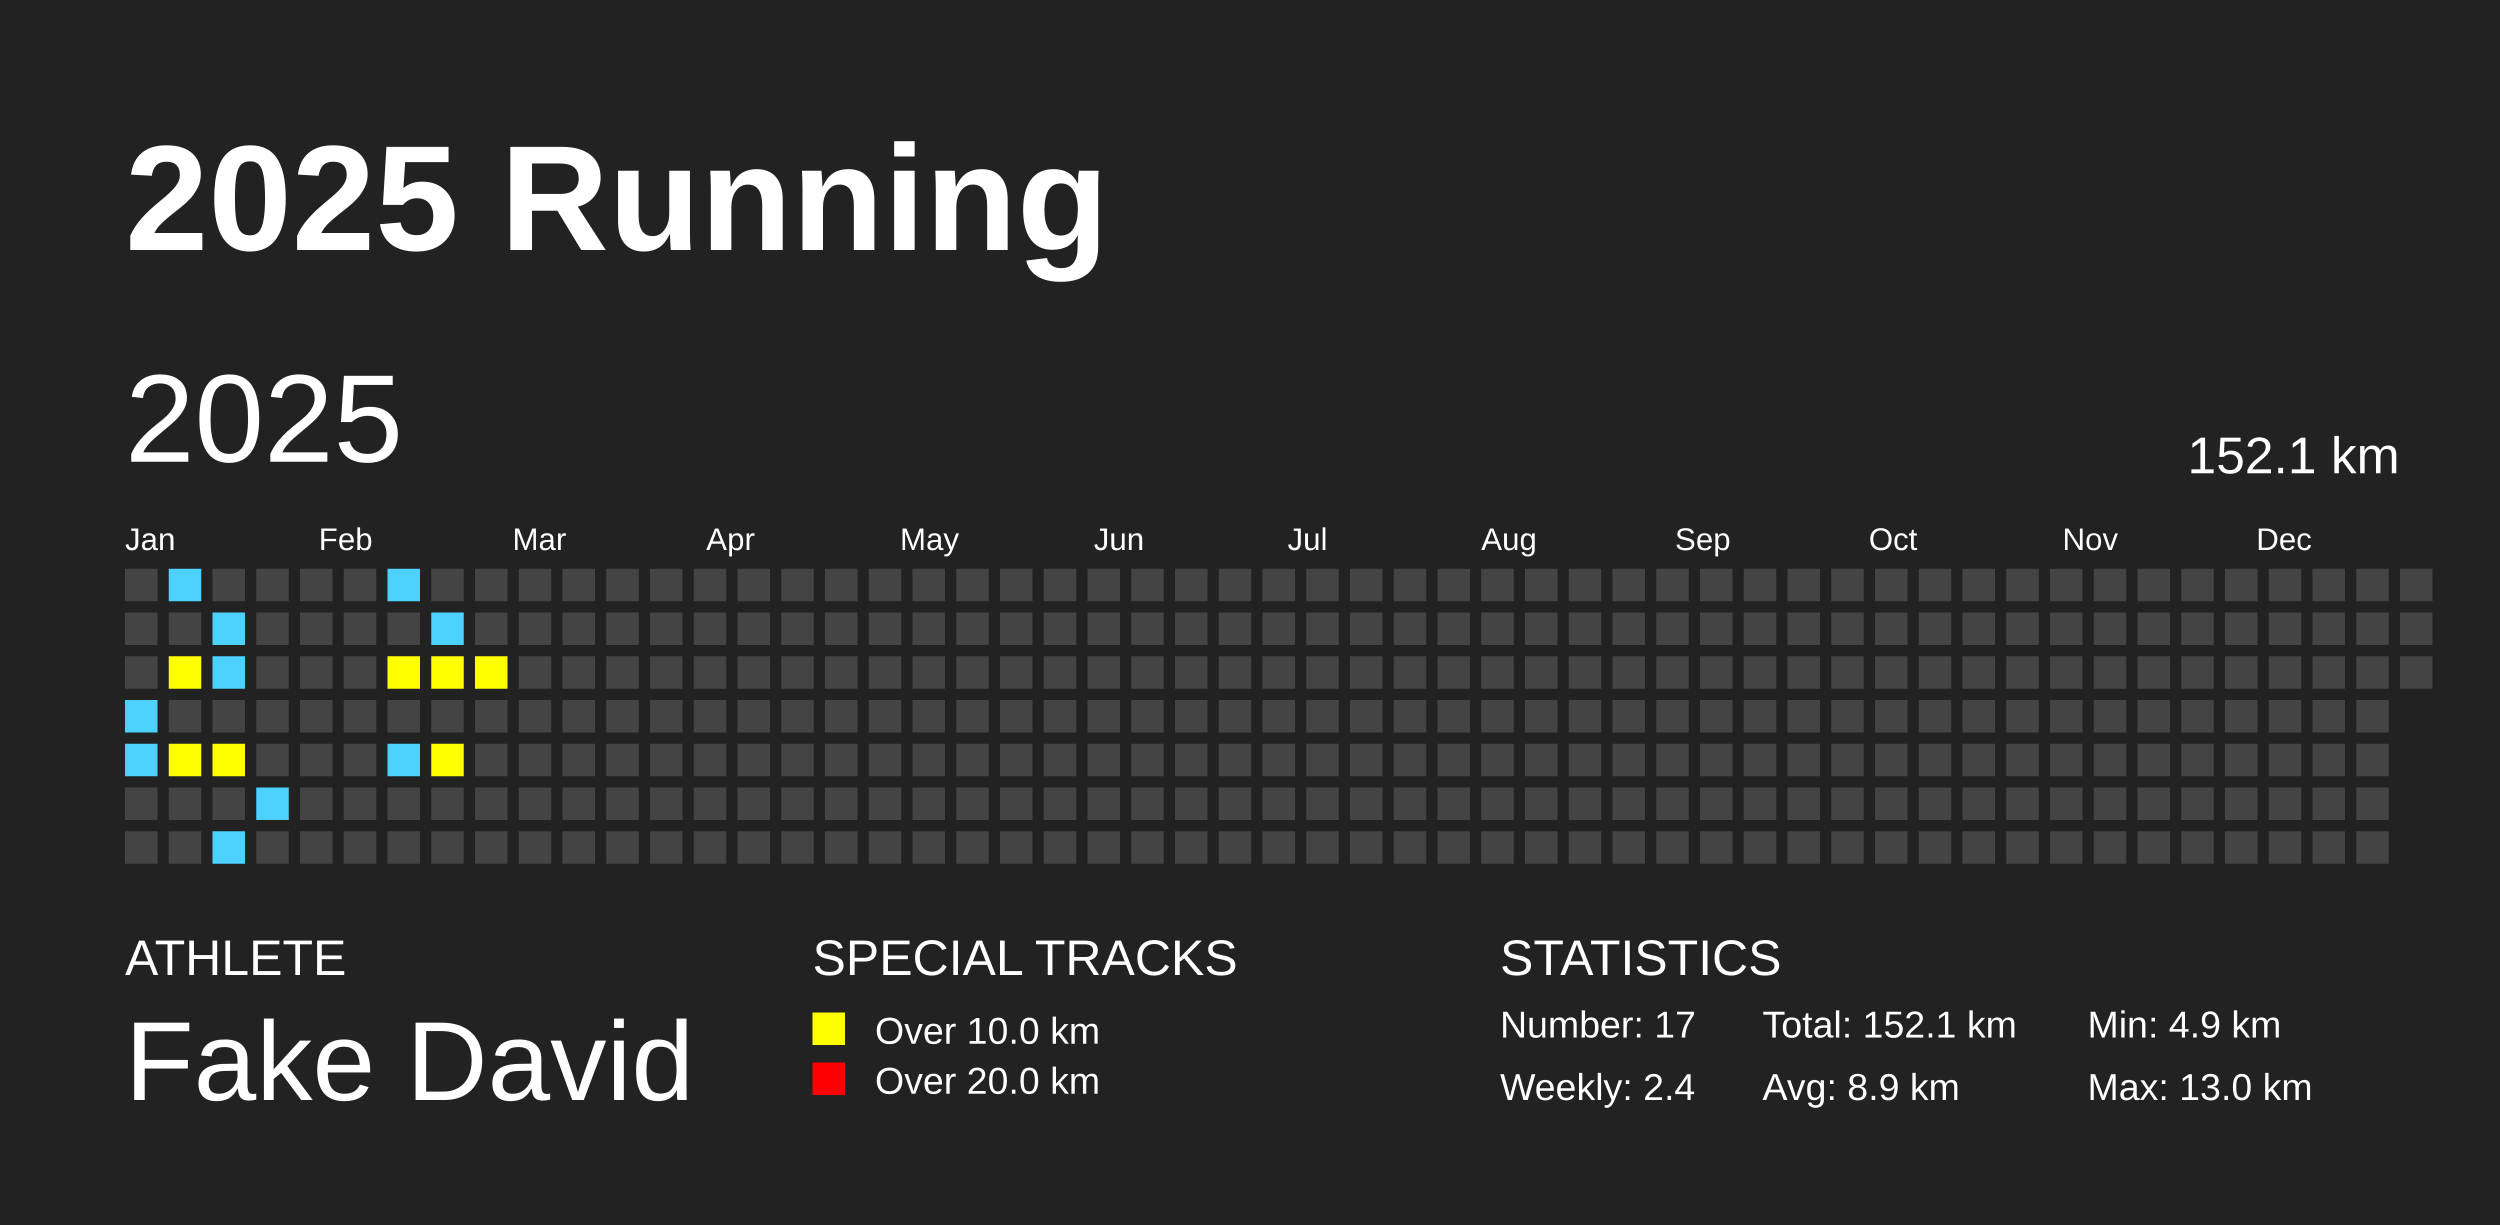
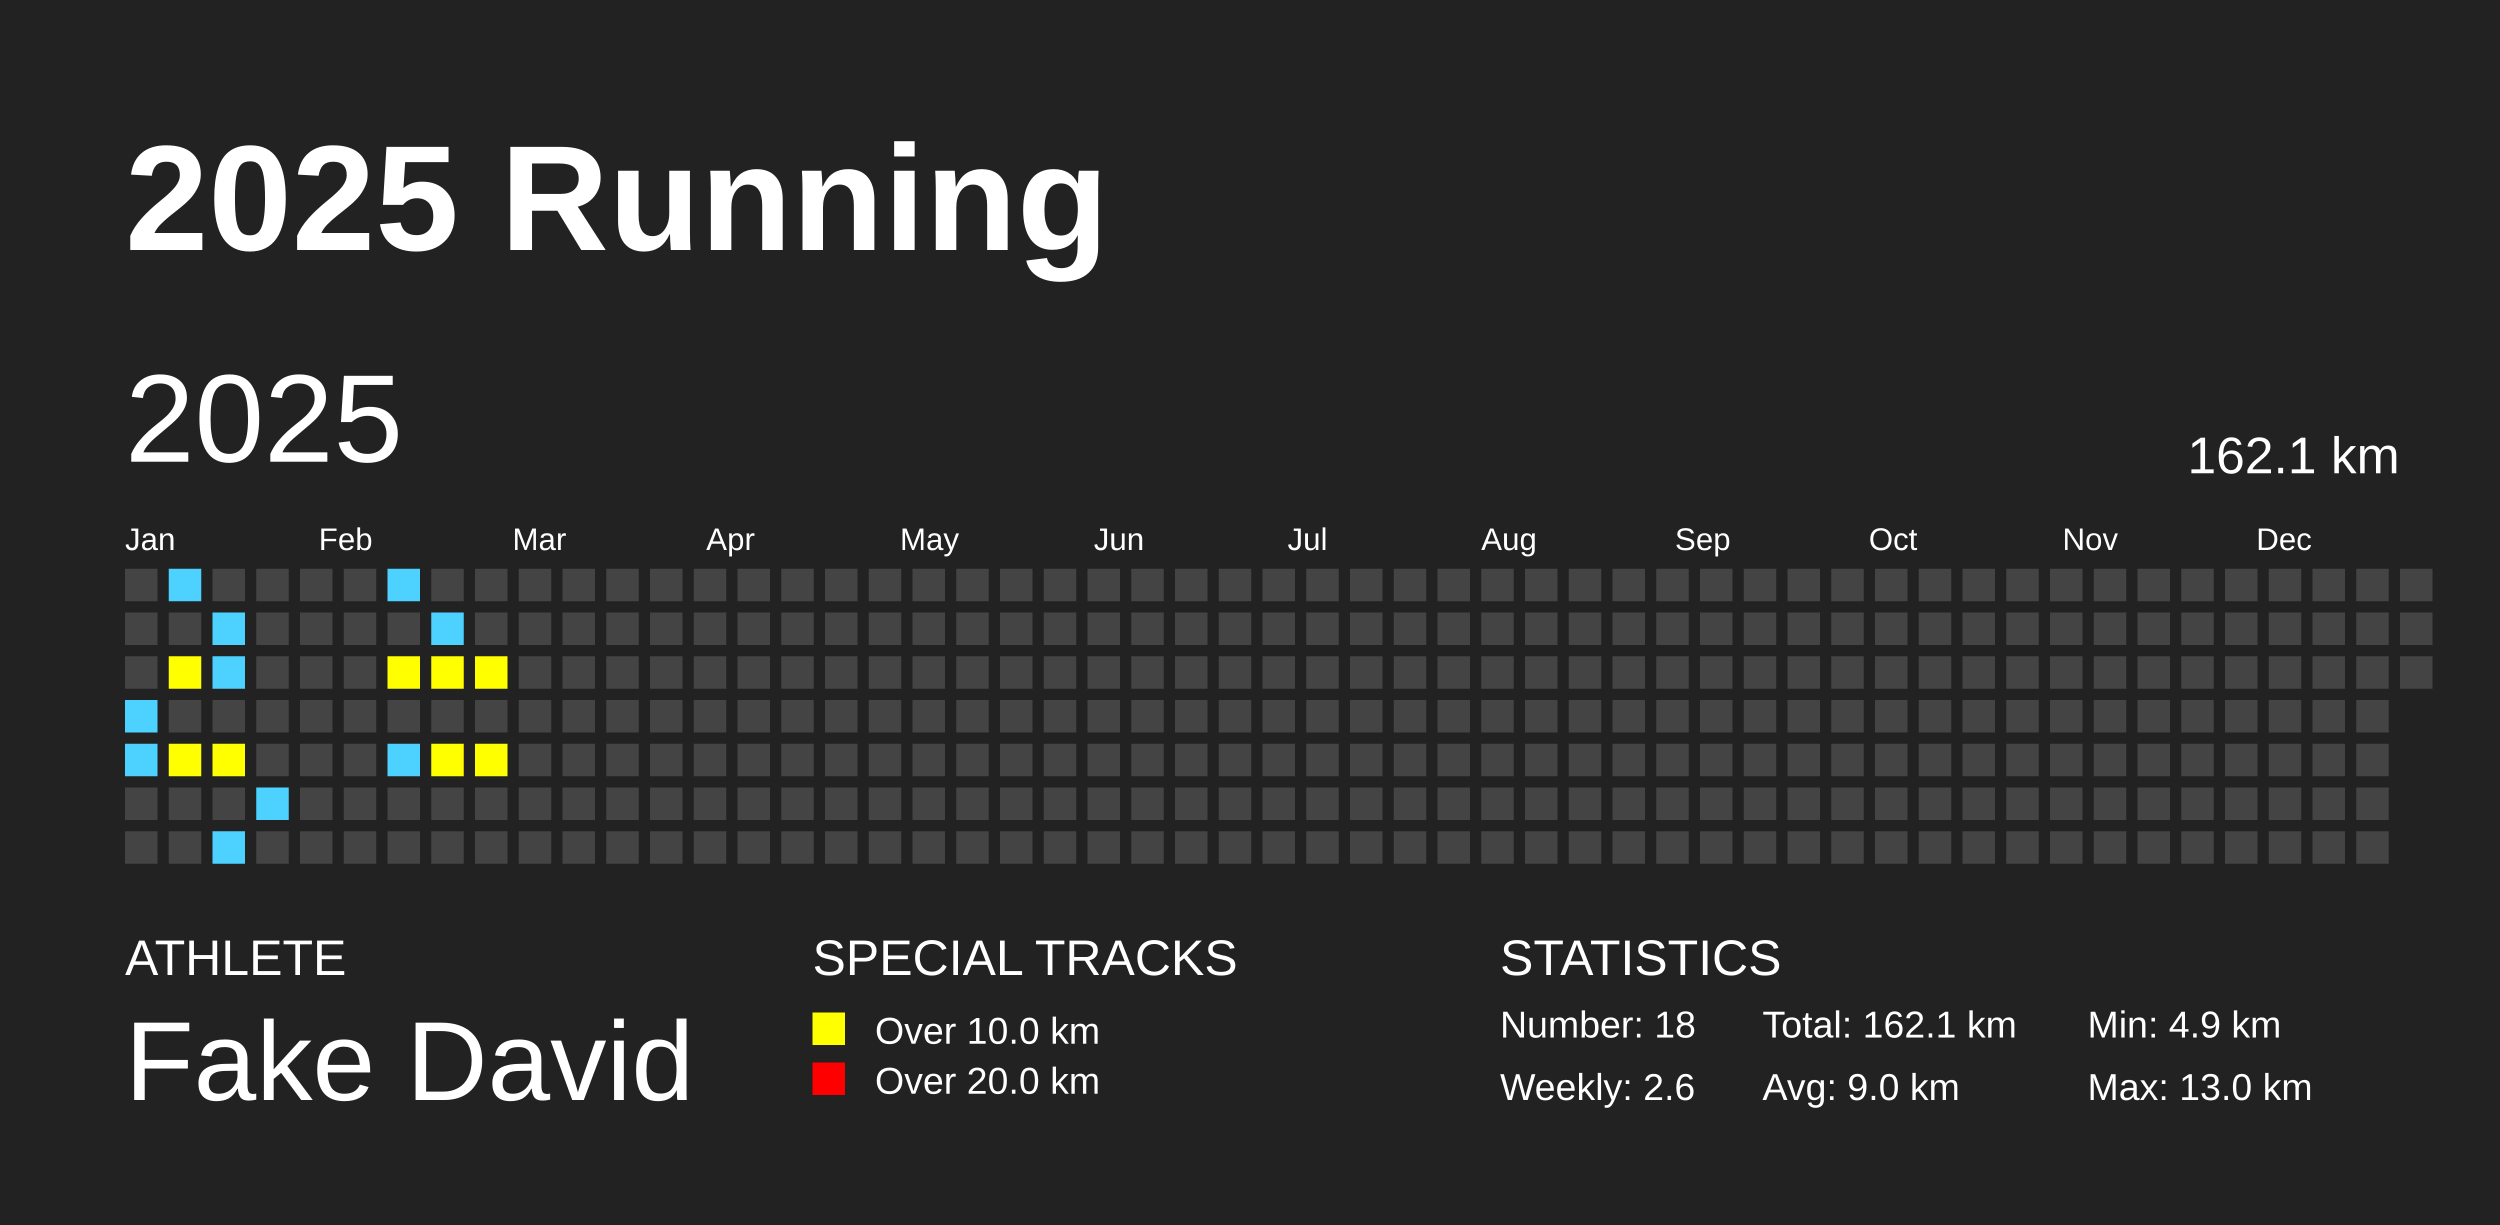
<svg xmlns="http://www.w3.org/2000/svg" baseProfile="full" height="98mm" version="1.1" viewBox="0,0,200,98" width="200mm">
  <defs />
  <rect fill="#222222" height="98" width="200" x="0" y="0" />
  <text fill="#FFFFFF" style="font-size:12px; font-family:Arial; font-weight:bold;" x="10" y="20">2025 Running</text>
  <text fill="#FFFFFF" style="font-size:4px; font-family:Arial" x="10" y="78">ATHLETE</text>
  <text fill="#FFFFFF" style="font-size:9px; font-family:Arial" x="10" y="88">Fake David</text>
  <text fill="#FFFFFF" style="font-size:4px; font-family:Arial" x="65" y="78">SPECIAL TRACKS</text>
  <rect fill="yellow" height="2.6" width="2.6" x="65" y="81" />
  <text fill="#FFFFFF" style="font-size:3px; font-family:Arial" x="70" y="83.5">Over 10.0 km</text>
  <rect fill="red" height="2.6" width="2.6" x="65" y="85" />
  <text fill="#FFFFFF" style="font-size:3px; font-family:Arial" x="70" y="87.5">Over 20.0 km</text>
  <text fill="#FFFFFF" style="font-size:4px; font-family:Arial" x="120" y="78">STATISTICS</text>
-   <text fill="#FFFFFF" style="font-size:3px; font-family:Arial" x="120" y="83">Number: 17</text>
-   <text fill="#FFFFFF" style="font-size:3px; font-family:Arial" x="120" y="88">Weekly: 2.4</text>
-   <text fill="#FFFFFF" style="font-size:3px; font-family:Arial" x="141" y="83">Total: 152.1 km</text>
-   <text fill="#FFFFFF" style="font-size:3px; font-family:Arial" x="141" y="88">Avg: 8.9 km</text>
+   <text fill="#FFFFFF" style="font-size:3px; font-family:Arial" x="120" y="83">Number: 18</text>
+   <text fill="#FFFFFF" style="font-size:3px; font-family:Arial" x="120" y="88">Weekly: 2.6</text>
+   <text fill="#FFFFFF" style="font-size:3px; font-family:Arial" x="141" y="83">Total: 162.1 km</text>
+   <text fill="#FFFFFF" style="font-size:3px; font-family:Arial" x="141" y="88">Avg: 9.0 km</text>
  <text fill="#FFFFFF" style="font-size:3px; font-family:Arial" x="167" y="83">Min: 4.9 km</text>
  <text fill="#FFFFFF" style="font-size:3px; font-family:Arial" x="167" y="88">Max: 13.0 km</text>
  <text dominant-baseline="hanging" fill="#FFFFFF" style="font-size:10.0px; font-family:Arial;" x="10" y="30">2025</text>
-   <text dominant-baseline="hanging" fill="#FFFFFF" style="font-size:4.125px; font-family:Arial;" x="175" y="35">152.1 km</text>
+   <text dominant-baseline="hanging" fill="#FFFFFF" style="font-size:4.125px; font-family:Arial;" x="175" y="35">162.1 km</text>
  <text fill="#FFFFFF" style="font-size:2.5px; font-family:Arial" x="10.0" y="44">Jan</text>
  <text fill="#FFFFFF" style="font-size:2.5px; font-family:Arial" x="25.5" y="44">Feb</text>
  <text fill="#FFFFFF" style="font-size:2.5px; font-family:Arial" x="41.0" y="44">Mar</text>
  <text fill="#FFFFFF" style="font-size:2.5px; font-family:Arial" x="56.5" y="44">Apr</text>
  <text fill="#FFFFFF" style="font-size:2.5px; font-family:Arial" x="72.0" y="44">May</text>
  <text fill="#FFFFFF" style="font-size:2.5px; font-family:Arial" x="87.5" y="44">Jun</text>
  <text fill="#FFFFFF" style="font-size:2.5px; font-family:Arial" x="103.0" y="44">Jul</text>
  <text fill="#FFFFFF" style="font-size:2.5px; font-family:Arial" x="118.5" y="44">Aug</text>
  <text fill="#FFFFFF" style="font-size:2.5px; font-family:Arial" x="134.0" y="44">Sep</text>
  <text fill="#FFFFFF" style="font-size:2.5px; font-family:Arial" x="149.5" y="44">Oct</text>
  <text fill="#FFFFFF" style="font-size:2.5px; font-family:Arial" x="165.0" y="44">Nov</text>
  <text fill="#FFFFFF" style="font-size:2.5px; font-family:Arial" x="180.5" y="44">Dec</text>
  <rect fill="#444444" height="2.6" width="2.6" x="10.0" y="45.5" />
  <rect fill="#444444" height="2.6" width="2.6" x="10.0" y="49.0" />
  <rect fill="#444444" height="2.6" width="2.6" x="10.0" y="52.5" />
  <rect fill="#4DD2FF" height="2.6" width="2.6" x="10.0" y="56.0" />
  <rect fill="#4DD2FF" height="2.6" width="2.6" x="10.0" y="59.5" />
  <rect fill="#444444" height="2.6" width="2.6" x="10.0" y="63.0" />
  <rect fill="#444444" height="2.6" width="2.6" x="10.0" y="66.5" />
  <rect fill="#4DD2FF" height="2.6" width="2.6" x="13.5" y="45.5" />
  <rect fill="#444444" height="2.6" width="2.6" x="13.5" y="49.0" />
  <rect fill="yellow" height="2.6" width="2.6" x="13.5" y="52.5" />
  <rect fill="#444444" height="2.6" width="2.6" x="13.5" y="56.0" />
  <rect fill="yellow" height="2.6" width="2.6" x="13.5" y="59.5" />
  <rect fill="#444444" height="2.6" width="2.6" x="13.5" y="63.0" />
  <rect fill="#444444" height="2.6" width="2.6" x="13.5" y="66.5" />
  <rect fill="#444444" height="2.6" width="2.6" x="17.0" y="45.5" />
  <rect fill="#4DD2FF" height="2.6" width="2.6" x="17.0" y="49.0" />
  <rect fill="#4DD2FF" height="2.6" width="2.6" x="17.0" y="52.5" />
  <rect fill="#444444" height="2.6" width="2.6" x="17.0" y="56.0" />
  <rect fill="yellow" height="2.6" width="2.6" x="17.0" y="59.5" />
  <rect fill="#444444" height="2.6" width="2.6" x="17.0" y="63.0" />
  <rect fill="#4DD2FF" height="2.6" width="2.6" x="17.0" y="66.5" />
  <rect fill="#444444" height="2.6" width="2.6" x="20.5" y="45.5" />
  <rect fill="#444444" height="2.6" width="2.6" x="20.5" y="49.0" />
  <rect fill="#444444" height="2.6" width="2.6" x="20.5" y="52.5" />
  <rect fill="#444444" height="2.6" width="2.6" x="20.5" y="56.0" />
  <rect fill="#444444" height="2.6" width="2.6" x="20.5" y="59.5" />
  <rect fill="#4DD2FF" height="2.6" width="2.6" x="20.5" y="63.0" />
  <rect fill="#444444" height="2.6" width="2.6" x="20.5" y="66.5" />
  <rect fill="#444444" height="2.6" width="2.6" x="24.0" y="45.5" />
  <rect fill="#444444" height="2.6" width="2.6" x="24.0" y="49.0" />
  <rect fill="#444444" height="2.6" width="2.6" x="24.0" y="52.5" />
  <rect fill="#444444" height="2.6" width="2.6" x="24.0" y="56.0" />
  <rect fill="#444444" height="2.6" width="2.6" x="24.0" y="59.5" />
  <rect fill="#444444" height="2.6" width="2.6" x="24.0" y="63.0" />
  <rect fill="#444444" height="2.6" width="2.6" x="24.0" y="66.5" />
  <rect fill="#444444" height="2.6" width="2.6" x="27.5" y="45.5" />
  <rect fill="#444444" height="2.6" width="2.6" x="27.5" y="49.0" />
  <rect fill="#444444" height="2.6" width="2.6" x="27.5" y="52.5" />
  <rect fill="#444444" height="2.6" width="2.6" x="27.5" y="56.0" />
  <rect fill="#444444" height="2.6" width="2.6" x="27.5" y="59.5" />
  <rect fill="#444444" height="2.6" width="2.6" x="27.5" y="63.0" />
  <rect fill="#444444" height="2.6" width="2.6" x="27.5" y="66.5" />
  <rect fill="#4DD2FF" height="2.6" width="2.6" x="31.0" y="45.5" />
  <rect fill="#444444" height="2.6" width="2.6" x="31.0" y="49.0" />
  <rect fill="yellow" height="2.6" width="2.6" x="31.0" y="52.5" />
  <rect fill="#444444" height="2.6" width="2.6" x="31.0" y="56.0" />
  <rect fill="#4DD2FF" height="2.6" width="2.6" x="31.0" y="59.5" />
  <rect fill="#444444" height="2.6" width="2.6" x="31.0" y="63.0" />
  <rect fill="#444444" height="2.6" width="2.6" x="31.0" y="66.5" />
  <rect fill="#444444" height="2.6" width="2.6" x="34.5" y="45.5" />
  <rect fill="#4DD2FF" height="2.6" width="2.6" x="34.5" y="49.0" />
  <rect fill="yellow" height="2.6" width="2.6" x="34.5" y="52.5" />
  <rect fill="#444444" height="2.6" width="2.6" x="34.5" y="56.0" />
  <rect fill="yellow" height="2.6" width="2.6" x="34.5" y="59.5" />
  <rect fill="#444444" height="2.6" width="2.6" x="34.5" y="63.0" />
  <rect fill="#444444" height="2.6" width="2.6" x="34.5" y="66.5" />
  <rect fill="#444444" height="2.6" width="2.6" x="38.0" y="45.5" />
  <rect fill="#444444" height="2.6" width="2.6" x="38.0" y="49.0" />
  <rect fill="yellow" height="2.6" width="2.6" x="38.0" y="52.5" />
  <rect fill="#444444" height="2.6" width="2.6" x="38.0" y="56.0" />
-   <rect fill="#444444" height="2.6" width="2.6" x="38.0" y="59.5" />
+   <rect fill="yellow" height="2.6" width="2.6" x="38.0" y="59.5" />
  <rect fill="#444444" height="2.6" width="2.6" x="38.0" y="63.0" />
  <rect fill="#444444" height="2.6" width="2.6" x="38.0" y="66.5" />
  <rect fill="#444444" height="2.6" width="2.6" x="41.5" y="45.5" />
  <rect fill="#444444" height="2.6" width="2.6" x="41.5" y="49.0" />
  <rect fill="#444444" height="2.6" width="2.6" x="41.5" y="52.5" />
  <rect fill="#444444" height="2.6" width="2.6" x="41.5" y="56.0" />
  <rect fill="#444444" height="2.6" width="2.6" x="41.5" y="59.5" />
  <rect fill="#444444" height="2.6" width="2.6" x="41.5" y="63.0" />
  <rect fill="#444444" height="2.6" width="2.6" x="41.5" y="66.5" />
  <rect fill="#444444" height="2.6" width="2.6" x="45.0" y="45.5" />
  <rect fill="#444444" height="2.6" width="2.6" x="45.0" y="49.0" />
  <rect fill="#444444" height="2.6" width="2.6" x="45.0" y="52.5" />
  <rect fill="#444444" height="2.6" width="2.6" x="45.0" y="56.0" />
  <rect fill="#444444" height="2.6" width="2.6" x="45.0" y="59.5" />
  <rect fill="#444444" height="2.6" width="2.6" x="45.0" y="63.0" />
  <rect fill="#444444" height="2.6" width="2.6" x="45.0" y="66.5" />
  <rect fill="#444444" height="2.6" width="2.6" x="48.5" y="45.5" />
  <rect fill="#444444" height="2.6" width="2.6" x="48.5" y="49.0" />
  <rect fill="#444444" height="2.6" width="2.6" x="48.5" y="52.5" />
  <rect fill="#444444" height="2.6" width="2.6" x="48.5" y="56.0" />
  <rect fill="#444444" height="2.6" width="2.6" x="48.5" y="59.5" />
  <rect fill="#444444" height="2.6" width="2.6" x="48.5" y="63.0" />
  <rect fill="#444444" height="2.6" width="2.6" x="48.5" y="66.5" />
  <rect fill="#444444" height="2.6" width="2.6" x="52.0" y="45.5" />
  <rect fill="#444444" height="2.6" width="2.6" x="52.0" y="49.0" />
  <rect fill="#444444" height="2.6" width="2.6" x="52.0" y="52.5" />
  <rect fill="#444444" height="2.6" width="2.6" x="52.0" y="56.0" />
  <rect fill="#444444" height="2.6" width="2.6" x="52.0" y="59.5" />
  <rect fill="#444444" height="2.6" width="2.6" x="52.0" y="63.0" />
  <rect fill="#444444" height="2.6" width="2.6" x="52.0" y="66.5" />
  <rect fill="#444444" height="2.6" width="2.6" x="55.5" y="45.5" />
  <rect fill="#444444" height="2.6" width="2.6" x="55.5" y="49.0" />
  <rect fill="#444444" height="2.6" width="2.6" x="55.5" y="52.5" />
  <rect fill="#444444" height="2.6" width="2.6" x="55.5" y="56.0" />
  <rect fill="#444444" height="2.6" width="2.6" x="55.5" y="59.5" />
  <rect fill="#444444" height="2.6" width="2.6" x="55.5" y="63.0" />
  <rect fill="#444444" height="2.6" width="2.6" x="55.5" y="66.5" />
  <rect fill="#444444" height="2.6" width="2.6" x="59.0" y="45.5" />
  <rect fill="#444444" height="2.6" width="2.6" x="59.0" y="49.0" />
  <rect fill="#444444" height="2.6" width="2.6" x="59.0" y="52.5" />
  <rect fill="#444444" height="2.6" width="2.6" x="59.0" y="56.0" />
  <rect fill="#444444" height="2.6" width="2.6" x="59.0" y="59.5" />
  <rect fill="#444444" height="2.6" width="2.6" x="59.0" y="63.0" />
  <rect fill="#444444" height="2.6" width="2.6" x="59.0" y="66.5" />
  <rect fill="#444444" height="2.6" width="2.6" x="62.5" y="45.5" />
  <rect fill="#444444" height="2.6" width="2.6" x="62.5" y="49.0" />
  <rect fill="#444444" height="2.6" width="2.6" x="62.5" y="52.5" />
  <rect fill="#444444" height="2.6" width="2.6" x="62.5" y="56.0" />
  <rect fill="#444444" height="2.6" width="2.6" x="62.5" y="59.5" />
  <rect fill="#444444" height="2.6" width="2.6" x="62.5" y="63.0" />
  <rect fill="#444444" height="2.6" width="2.6" x="62.5" y="66.5" />
  <rect fill="#444444" height="2.6" width="2.6" x="66.0" y="45.5" />
  <rect fill="#444444" height="2.6" width="2.6" x="66.0" y="49.0" />
  <rect fill="#444444" height="2.6" width="2.6" x="66.0" y="52.5" />
  <rect fill="#444444" height="2.6" width="2.6" x="66.0" y="56.0" />
  <rect fill="#444444" height="2.6" width="2.6" x="66.0" y="59.5" />
  <rect fill="#444444" height="2.6" width="2.6" x="66.0" y="63.0" />
  <rect fill="#444444" height="2.6" width="2.6" x="66.0" y="66.5" />
  <rect fill="#444444" height="2.6" width="2.6" x="69.5" y="45.5" />
  <rect fill="#444444" height="2.6" width="2.6" x="69.5" y="49.0" />
  <rect fill="#444444" height="2.6" width="2.6" x="69.5" y="52.5" />
  <rect fill="#444444" height="2.6" width="2.6" x="69.5" y="56.0" />
  <rect fill="#444444" height="2.6" width="2.6" x="69.5" y="59.5" />
  <rect fill="#444444" height="2.6" width="2.6" x="69.5" y="63.0" />
  <rect fill="#444444" height="2.6" width="2.6" x="69.5" y="66.5" />
  <rect fill="#444444" height="2.6" width="2.6" x="73.0" y="45.5" />
  <rect fill="#444444" height="2.6" width="2.6" x="73.0" y="49.0" />
  <rect fill="#444444" height="2.6" width="2.6" x="73.0" y="52.5" />
  <rect fill="#444444" height="2.6" width="2.6" x="73.0" y="56.0" />
  <rect fill="#444444" height="2.6" width="2.6" x="73.0" y="59.5" />
  <rect fill="#444444" height="2.6" width="2.6" x="73.0" y="63.0" />
  <rect fill="#444444" height="2.6" width="2.6" x="73.0" y="66.5" />
  <rect fill="#444444" height="2.6" width="2.6" x="76.5" y="45.5" />
  <rect fill="#444444" height="2.6" width="2.6" x="76.5" y="49.0" />
  <rect fill="#444444" height="2.6" width="2.6" x="76.5" y="52.5" />
  <rect fill="#444444" height="2.6" width="2.6" x="76.5" y="56.0" />
  <rect fill="#444444" height="2.6" width="2.6" x="76.5" y="59.5" />
  <rect fill="#444444" height="2.6" width="2.6" x="76.5" y="63.0" />
  <rect fill="#444444" height="2.6" width="2.6" x="76.5" y="66.5" />
  <rect fill="#444444" height="2.6" width="2.6" x="80.0" y="45.5" />
  <rect fill="#444444" height="2.6" width="2.6" x="80.0" y="49.0" />
  <rect fill="#444444" height="2.6" width="2.6" x="80.0" y="52.5" />
  <rect fill="#444444" height="2.6" width="2.6" x="80.0" y="56.0" />
  <rect fill="#444444" height="2.6" width="2.6" x="80.0" y="59.5" />
  <rect fill="#444444" height="2.6" width="2.6" x="80.0" y="63.0" />
  <rect fill="#444444" height="2.6" width="2.6" x="80.0" y="66.5" />
  <rect fill="#444444" height="2.6" width="2.6" x="83.5" y="45.5" />
  <rect fill="#444444" height="2.6" width="2.6" x="83.5" y="49.0" />
  <rect fill="#444444" height="2.6" width="2.6" x="83.5" y="52.5" />
  <rect fill="#444444" height="2.6" width="2.6" x="83.5" y="56.0" />
  <rect fill="#444444" height="2.6" width="2.6" x="83.5" y="59.5" />
  <rect fill="#444444" height="2.6" width="2.6" x="83.5" y="63.0" />
  <rect fill="#444444" height="2.6" width="2.6" x="83.5" y="66.5" />
  <rect fill="#444444" height="2.6" width="2.6" x="87.0" y="45.5" />
  <rect fill="#444444" height="2.6" width="2.6" x="87.0" y="49.0" />
  <rect fill="#444444" height="2.6" width="2.6" x="87.0" y="52.5" />
  <rect fill="#444444" height="2.6" width="2.6" x="87.0" y="56.0" />
  <rect fill="#444444" height="2.6" width="2.6" x="87.0" y="59.5" />
  <rect fill="#444444" height="2.6" width="2.6" x="87.0" y="63.0" />
  <rect fill="#444444" height="2.6" width="2.6" x="87.0" y="66.5" />
  <rect fill="#444444" height="2.6" width="2.6" x="90.5" y="45.5" />
  <rect fill="#444444" height="2.6" width="2.6" x="90.5" y="49.0" />
  <rect fill="#444444" height="2.6" width="2.6" x="90.5" y="52.5" />
  <rect fill="#444444" height="2.6" width="2.6" x="90.5" y="56.0" />
  <rect fill="#444444" height="2.6" width="2.6" x="90.5" y="59.5" />
  <rect fill="#444444" height="2.6" width="2.6" x="90.5" y="63.0" />
  <rect fill="#444444" height="2.6" width="2.6" x="90.5" y="66.5" />
  <rect fill="#444444" height="2.6" width="2.6" x="94.0" y="45.5" />
  <rect fill="#444444" height="2.6" width="2.6" x="94.0" y="49.0" />
  <rect fill="#444444" height="2.6" width="2.6" x="94.0" y="52.5" />
  <rect fill="#444444" height="2.6" width="2.6" x="94.0" y="56.0" />
  <rect fill="#444444" height="2.6" width="2.6" x="94.0" y="59.5" />
  <rect fill="#444444" height="2.6" width="2.6" x="94.0" y="63.0" />
  <rect fill="#444444" height="2.6" width="2.6" x="94.0" y="66.5" />
  <rect fill="#444444" height="2.6" width="2.6" x="97.5" y="45.5" />
  <rect fill="#444444" height="2.6" width="2.6" x="97.5" y="49.0" />
  <rect fill="#444444" height="2.6" width="2.6" x="97.5" y="52.5" />
  <rect fill="#444444" height="2.6" width="2.6" x="97.5" y="56.0" />
  <rect fill="#444444" height="2.6" width="2.6" x="97.5" y="59.5" />
  <rect fill="#444444" height="2.6" width="2.6" x="97.5" y="63.0" />
  <rect fill="#444444" height="2.6" width="2.6" x="97.5" y="66.5" />
  <rect fill="#444444" height="2.6" width="2.6" x="101.0" y="45.5" />
  <rect fill="#444444" height="2.6" width="2.6" x="101.0" y="49.0" />
  <rect fill="#444444" height="2.6" width="2.6" x="101.0" y="52.5" />
  <rect fill="#444444" height="2.6" width="2.6" x="101.0" y="56.0" />
  <rect fill="#444444" height="2.6" width="2.6" x="101.0" y="59.5" />
  <rect fill="#444444" height="2.6" width="2.6" x="101.0" y="63.0" />
  <rect fill="#444444" height="2.6" width="2.6" x="101.0" y="66.5" />
  <rect fill="#444444" height="2.6" width="2.6" x="104.5" y="45.5" />
  <rect fill="#444444" height="2.6" width="2.6" x="104.5" y="49.0" />
  <rect fill="#444444" height="2.6" width="2.6" x="104.5" y="52.5" />
  <rect fill="#444444" height="2.6" width="2.6" x="104.5" y="56.0" />
  <rect fill="#444444" height="2.6" width="2.6" x="104.5" y="59.5" />
  <rect fill="#444444" height="2.6" width="2.6" x="104.5" y="63.0" />
  <rect fill="#444444" height="2.6" width="2.6" x="104.5" y="66.5" />
  <rect fill="#444444" height="2.6" width="2.6" x="108.0" y="45.5" />
  <rect fill="#444444" height="2.6" width="2.6" x="108.0" y="49.0" />
  <rect fill="#444444" height="2.6" width="2.6" x="108.0" y="52.5" />
  <rect fill="#444444" height="2.6" width="2.6" x="108.0" y="56.0" />
  <rect fill="#444444" height="2.6" width="2.6" x="108.0" y="59.5" />
  <rect fill="#444444" height="2.6" width="2.6" x="108.0" y="63.0" />
  <rect fill="#444444" height="2.6" width="2.6" x="108.0" y="66.5" />
  <rect fill="#444444" height="2.6" width="2.6" x="111.5" y="45.5" />
  <rect fill="#444444" height="2.6" width="2.6" x="111.5" y="49.0" />
  <rect fill="#444444" height="2.6" width="2.6" x="111.5" y="52.5" />
  <rect fill="#444444" height="2.6" width="2.6" x="111.5" y="56.0" />
  <rect fill="#444444" height="2.6" width="2.6" x="111.5" y="59.5" />
  <rect fill="#444444" height="2.6" width="2.6" x="111.5" y="63.0" />
  <rect fill="#444444" height="2.6" width="2.6" x="111.5" y="66.5" />
  <rect fill="#444444" height="2.6" width="2.6" x="115.0" y="45.5" />
  <rect fill="#444444" height="2.6" width="2.6" x="115.0" y="49.0" />
  <rect fill="#444444" height="2.6" width="2.6" x="115.0" y="52.5" />
  <rect fill="#444444" height="2.6" width="2.6" x="115.0" y="56.0" />
  <rect fill="#444444" height="2.6" width="2.6" x="115.0" y="59.5" />
  <rect fill="#444444" height="2.6" width="2.6" x="115.0" y="63.0" />
  <rect fill="#444444" height="2.6" width="2.6" x="115.0" y="66.5" />
  <rect fill="#444444" height="2.6" width="2.6" x="118.5" y="45.5" />
  <rect fill="#444444" height="2.6" width="2.6" x="118.5" y="49.0" />
  <rect fill="#444444" height="2.6" width="2.6" x="118.5" y="52.5" />
  <rect fill="#444444" height="2.6" width="2.6" x="118.5" y="56.0" />
  <rect fill="#444444" height="2.6" width="2.6" x="118.5" y="59.5" />
  <rect fill="#444444" height="2.6" width="2.6" x="118.5" y="63.0" />
  <rect fill="#444444" height="2.6" width="2.6" x="118.5" y="66.5" />
  <rect fill="#444444" height="2.6" width="2.6" x="122.0" y="45.5" />
  <rect fill="#444444" height="2.6" width="2.6" x="122.0" y="49.0" />
  <rect fill="#444444" height="2.6" width="2.6" x="122.0" y="52.5" />
  <rect fill="#444444" height="2.6" width="2.6" x="122.0" y="56.0" />
  <rect fill="#444444" height="2.6" width="2.6" x="122.0" y="59.5" />
  <rect fill="#444444" height="2.6" width="2.6" x="122.0" y="63.0" />
  <rect fill="#444444" height="2.6" width="2.6" x="122.0" y="66.5" />
  <rect fill="#444444" height="2.6" width="2.6" x="125.5" y="45.5" />
  <rect fill="#444444" height="2.6" width="2.6" x="125.5" y="49.0" />
  <rect fill="#444444" height="2.6" width="2.6" x="125.5" y="52.5" />
  <rect fill="#444444" height="2.6" width="2.6" x="125.5" y="56.0" />
  <rect fill="#444444" height="2.6" width="2.6" x="125.5" y="59.5" />
  <rect fill="#444444" height="2.6" width="2.6" x="125.5" y="63.0" />
  <rect fill="#444444" height="2.6" width="2.6" x="125.5" y="66.5" />
  <rect fill="#444444" height="2.6" width="2.6" x="129.0" y="45.5" />
  <rect fill="#444444" height="2.6" width="2.6" x="129.0" y="49.0" />
  <rect fill="#444444" height="2.6" width="2.6" x="129.0" y="52.5" />
  <rect fill="#444444" height="2.6" width="2.6" x="129.0" y="56.0" />
  <rect fill="#444444" height="2.6" width="2.6" x="129.0" y="59.5" />
  <rect fill="#444444" height="2.6" width="2.6" x="129.0" y="63.0" />
  <rect fill="#444444" height="2.6" width="2.6" x="129.0" y="66.5" />
  <rect fill="#444444" height="2.6" width="2.6" x="132.5" y="45.5" />
  <rect fill="#444444" height="2.6" width="2.6" x="132.5" y="49.0" />
  <rect fill="#444444" height="2.6" width="2.6" x="132.5" y="52.5" />
  <rect fill="#444444" height="2.6" width="2.6" x="132.5" y="56.0" />
  <rect fill="#444444" height="2.6" width="2.6" x="132.5" y="59.5" />
  <rect fill="#444444" height="2.6" width="2.6" x="132.5" y="63.0" />
  <rect fill="#444444" height="2.6" width="2.6" x="132.5" y="66.5" />
  <rect fill="#444444" height="2.6" width="2.6" x="136.0" y="45.5" />
  <rect fill="#444444" height="2.6" width="2.6" x="136.0" y="49.0" />
  <rect fill="#444444" height="2.6" width="2.6" x="136.0" y="52.5" />
  <rect fill="#444444" height="2.6" width="2.6" x="136.0" y="56.0" />
  <rect fill="#444444" height="2.6" width="2.6" x="136.0" y="59.5" />
  <rect fill="#444444" height="2.6" width="2.6" x="136.0" y="63.0" />
  <rect fill="#444444" height="2.6" width="2.6" x="136.0" y="66.5" />
  <rect fill="#444444" height="2.6" width="2.6" x="139.5" y="45.5" />
  <rect fill="#444444" height="2.6" width="2.6" x="139.5" y="49.0" />
  <rect fill="#444444" height="2.6" width="2.6" x="139.5" y="52.5" />
  <rect fill="#444444" height="2.6" width="2.6" x="139.5" y="56.0" />
  <rect fill="#444444" height="2.6" width="2.6" x="139.5" y="59.5" />
  <rect fill="#444444" height="2.6" width="2.6" x="139.5" y="63.0" />
  <rect fill="#444444" height="2.6" width="2.6" x="139.5" y="66.5" />
  <rect fill="#444444" height="2.6" width="2.6" x="143.0" y="45.5" />
  <rect fill="#444444" height="2.6" width="2.6" x="143.0" y="49.0" />
  <rect fill="#444444" height="2.6" width="2.6" x="143.0" y="52.5" />
  <rect fill="#444444" height="2.6" width="2.6" x="143.0" y="56.0" />
  <rect fill="#444444" height="2.6" width="2.6" x="143.0" y="59.5" />
  <rect fill="#444444" height="2.6" width="2.6" x="143.0" y="63.0" />
  <rect fill="#444444" height="2.6" width="2.6" x="143.0" y="66.5" />
  <rect fill="#444444" height="2.6" width="2.6" x="146.5" y="45.5" />
  <rect fill="#444444" height="2.6" width="2.6" x="146.5" y="49.0" />
  <rect fill="#444444" height="2.6" width="2.6" x="146.5" y="52.5" />
  <rect fill="#444444" height="2.6" width="2.6" x="146.5" y="56.0" />
  <rect fill="#444444" height="2.6" width="2.6" x="146.5" y="59.5" />
  <rect fill="#444444" height="2.6" width="2.6" x="146.5" y="63.0" />
  <rect fill="#444444" height="2.6" width="2.6" x="146.5" y="66.5" />
  <rect fill="#444444" height="2.6" width="2.6" x="150.0" y="45.5" />
  <rect fill="#444444" height="2.6" width="2.6" x="150.0" y="49.0" />
  <rect fill="#444444" height="2.6" width="2.6" x="150.0" y="52.5" />
  <rect fill="#444444" height="2.6" width="2.6" x="150.0" y="56.0" />
  <rect fill="#444444" height="2.6" width="2.6" x="150.0" y="59.5" />
  <rect fill="#444444" height="2.6" width="2.6" x="150.0" y="63.0" />
  <rect fill="#444444" height="2.6" width="2.6" x="150.0" y="66.5" />
  <rect fill="#444444" height="2.6" width="2.6" x="153.5" y="45.5" />
  <rect fill="#444444" height="2.6" width="2.6" x="153.5" y="49.0" />
  <rect fill="#444444" height="2.6" width="2.6" x="153.5" y="52.5" />
  <rect fill="#444444" height="2.6" width="2.6" x="153.5" y="56.0" />
  <rect fill="#444444" height="2.6" width="2.6" x="153.5" y="59.5" />
  <rect fill="#444444" height="2.6" width="2.6" x="153.5" y="63.0" />
  <rect fill="#444444" height="2.6" width="2.6" x="153.5" y="66.5" />
  <rect fill="#444444" height="2.6" width="2.6" x="157.0" y="45.5" />
  <rect fill="#444444" height="2.6" width="2.6" x="157.0" y="49.0" />
  <rect fill="#444444" height="2.6" width="2.6" x="157.0" y="52.5" />
  <rect fill="#444444" height="2.6" width="2.6" x="157.0" y="56.0" />
  <rect fill="#444444" height="2.6" width="2.6" x="157.0" y="59.5" />
  <rect fill="#444444" height="2.6" width="2.6" x="157.0" y="63.0" />
  <rect fill="#444444" height="2.6" width="2.6" x="157.0" y="66.5" />
  <rect fill="#444444" height="2.6" width="2.6" x="160.5" y="45.5" />
  <rect fill="#444444" height="2.6" width="2.6" x="160.5" y="49.0" />
  <rect fill="#444444" height="2.6" width="2.6" x="160.5" y="52.5" />
  <rect fill="#444444" height="2.6" width="2.6" x="160.5" y="56.0" />
  <rect fill="#444444" height="2.6" width="2.6" x="160.5" y="59.5" />
  <rect fill="#444444" height="2.6" width="2.6" x="160.5" y="63.0" />
  <rect fill="#444444" height="2.6" width="2.6" x="160.5" y="66.5" />
  <rect fill="#444444" height="2.6" width="2.6" x="164.0" y="45.5" />
  <rect fill="#444444" height="2.6" width="2.6" x="164.0" y="49.0" />
  <rect fill="#444444" height="2.6" width="2.6" x="164.0" y="52.5" />
  <rect fill="#444444" height="2.6" width="2.6" x="164.0" y="56.0" />
  <rect fill="#444444" height="2.6" width="2.6" x="164.0" y="59.5" />
  <rect fill="#444444" height="2.6" width="2.6" x="164.0" y="63.0" />
  <rect fill="#444444" height="2.6" width="2.6" x="164.0" y="66.5" />
  <rect fill="#444444" height="2.6" width="2.6" x="167.5" y="45.5" />
  <rect fill="#444444" height="2.6" width="2.6" x="167.5" y="49.0" />
  <rect fill="#444444" height="2.6" width="2.6" x="167.5" y="52.5" />
  <rect fill="#444444" height="2.6" width="2.6" x="167.5" y="56.0" />
  <rect fill="#444444" height="2.6" width="2.6" x="167.5" y="59.5" />
  <rect fill="#444444" height="2.6" width="2.6" x="167.5" y="63.0" />
  <rect fill="#444444" height="2.6" width="2.6" x="167.5" y="66.5" />
  <rect fill="#444444" height="2.6" width="2.6" x="171.0" y="45.5" />
  <rect fill="#444444" height="2.6" width="2.6" x="171.0" y="49.0" />
  <rect fill="#444444" height="2.6" width="2.6" x="171.0" y="52.5" />
  <rect fill="#444444" height="2.6" width="2.6" x="171.0" y="56.0" />
  <rect fill="#444444" height="2.6" width="2.6" x="171.0" y="59.5" />
  <rect fill="#444444" height="2.6" width="2.6" x="171.0" y="63.0" />
  <rect fill="#444444" height="2.6" width="2.6" x="171.0" y="66.5" />
  <rect fill="#444444" height="2.6" width="2.6" x="174.5" y="45.5" />
  <rect fill="#444444" height="2.6" width="2.6" x="174.5" y="49.0" />
  <rect fill="#444444" height="2.6" width="2.6" x="174.5" y="52.5" />
  <rect fill="#444444" height="2.6" width="2.6" x="174.5" y="56.0" />
  <rect fill="#444444" height="2.6" width="2.6" x="174.5" y="59.5" />
  <rect fill="#444444" height="2.6" width="2.6" x="174.5" y="63.0" />
  <rect fill="#444444" height="2.6" width="2.6" x="174.5" y="66.5" />
  <rect fill="#444444" height="2.6" width="2.6" x="178.0" y="45.5" />
  <rect fill="#444444" height="2.6" width="2.6" x="178.0" y="49.0" />
  <rect fill="#444444" height="2.6" width="2.6" x="178.0" y="52.5" />
  <rect fill="#444444" height="2.6" width="2.6" x="178.0" y="56.0" />
  <rect fill="#444444" height="2.6" width="2.6" x="178.0" y="59.5" />
  <rect fill="#444444" height="2.6" width="2.6" x="178.0" y="63.0" />
  <rect fill="#444444" height="2.6" width="2.6" x="178.0" y="66.5" />
  <rect fill="#444444" height="2.6" width="2.6" x="181.5" y="45.5" />
  <rect fill="#444444" height="2.6" width="2.6" x="181.5" y="49.0" />
  <rect fill="#444444" height="2.6" width="2.6" x="181.5" y="52.5" />
  <rect fill="#444444" height="2.6" width="2.6" x="181.5" y="56.0" />
  <rect fill="#444444" height="2.6" width="2.6" x="181.5" y="59.5" />
  <rect fill="#444444" height="2.6" width="2.6" x="181.5" y="63.0" />
  <rect fill="#444444" height="2.6" width="2.6" x="181.5" y="66.5" />
  <rect fill="#444444" height="2.6" width="2.6" x="185.0" y="45.5" />
  <rect fill="#444444" height="2.6" width="2.6" x="185.0" y="49.0" />
  <rect fill="#444444" height="2.6" width="2.6" x="185.0" y="52.5" />
  <rect fill="#444444" height="2.6" width="2.6" x="185.0" y="56.0" />
  <rect fill="#444444" height="2.6" width="2.6" x="185.0" y="59.5" />
  <rect fill="#444444" height="2.6" width="2.6" x="185.0" y="63.0" />
  <rect fill="#444444" height="2.6" width="2.6" x="185.0" y="66.5" />
  <rect fill="#444444" height="2.6" width="2.6" x="188.5" y="45.5" />
  <rect fill="#444444" height="2.6" width="2.6" x="188.5" y="49.0" />
  <rect fill="#444444" height="2.6" width="2.6" x="188.5" y="52.5" />
  <rect fill="#444444" height="2.6" width="2.6" x="188.5" y="56.0" />
  <rect fill="#444444" height="2.6" width="2.6" x="188.5" y="59.5" />
  <rect fill="#444444" height="2.6" width="2.6" x="188.5" y="63.0" />
  <rect fill="#444444" height="2.6" width="2.6" x="188.5" y="66.5" />
  <rect fill="#444444" height="2.6" width="2.6" x="192.0" y="45.5" />
  <rect fill="#444444" height="2.6" width="2.6" x="192.0" y="49.0" />
  <rect fill="#444444" height="2.6" width="2.6" x="192.0" y="52.5" />
</svg>
